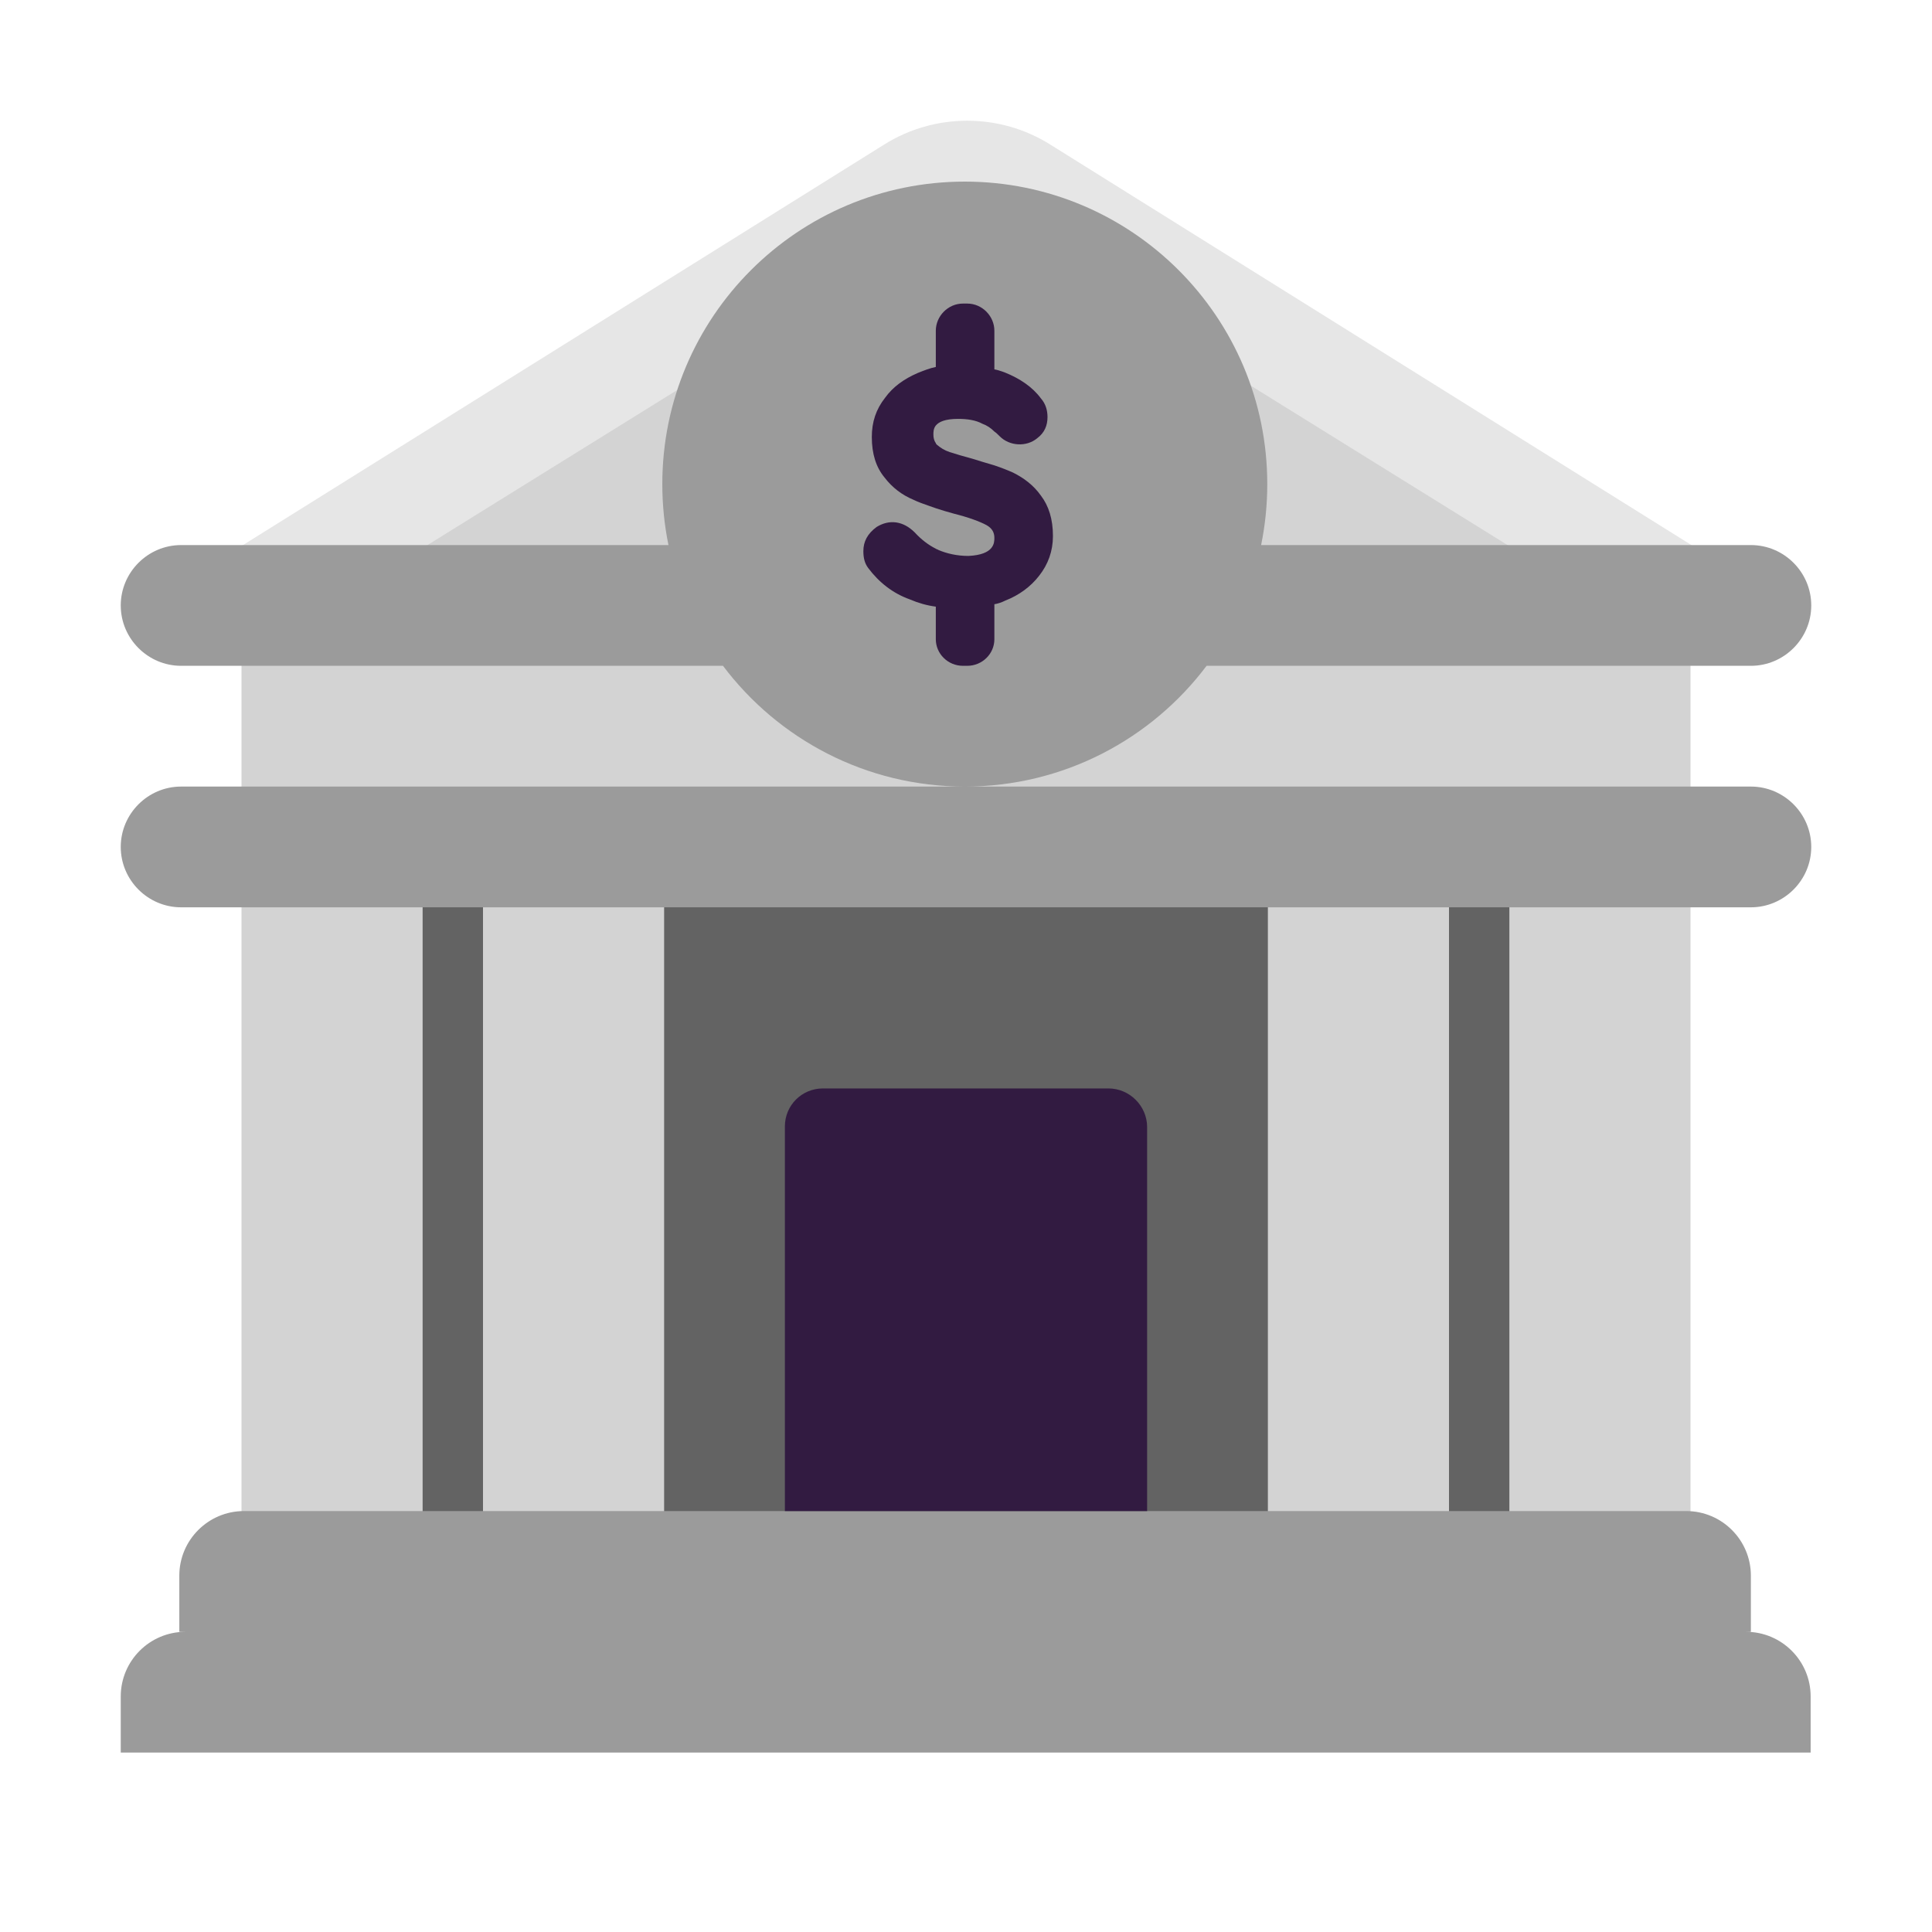
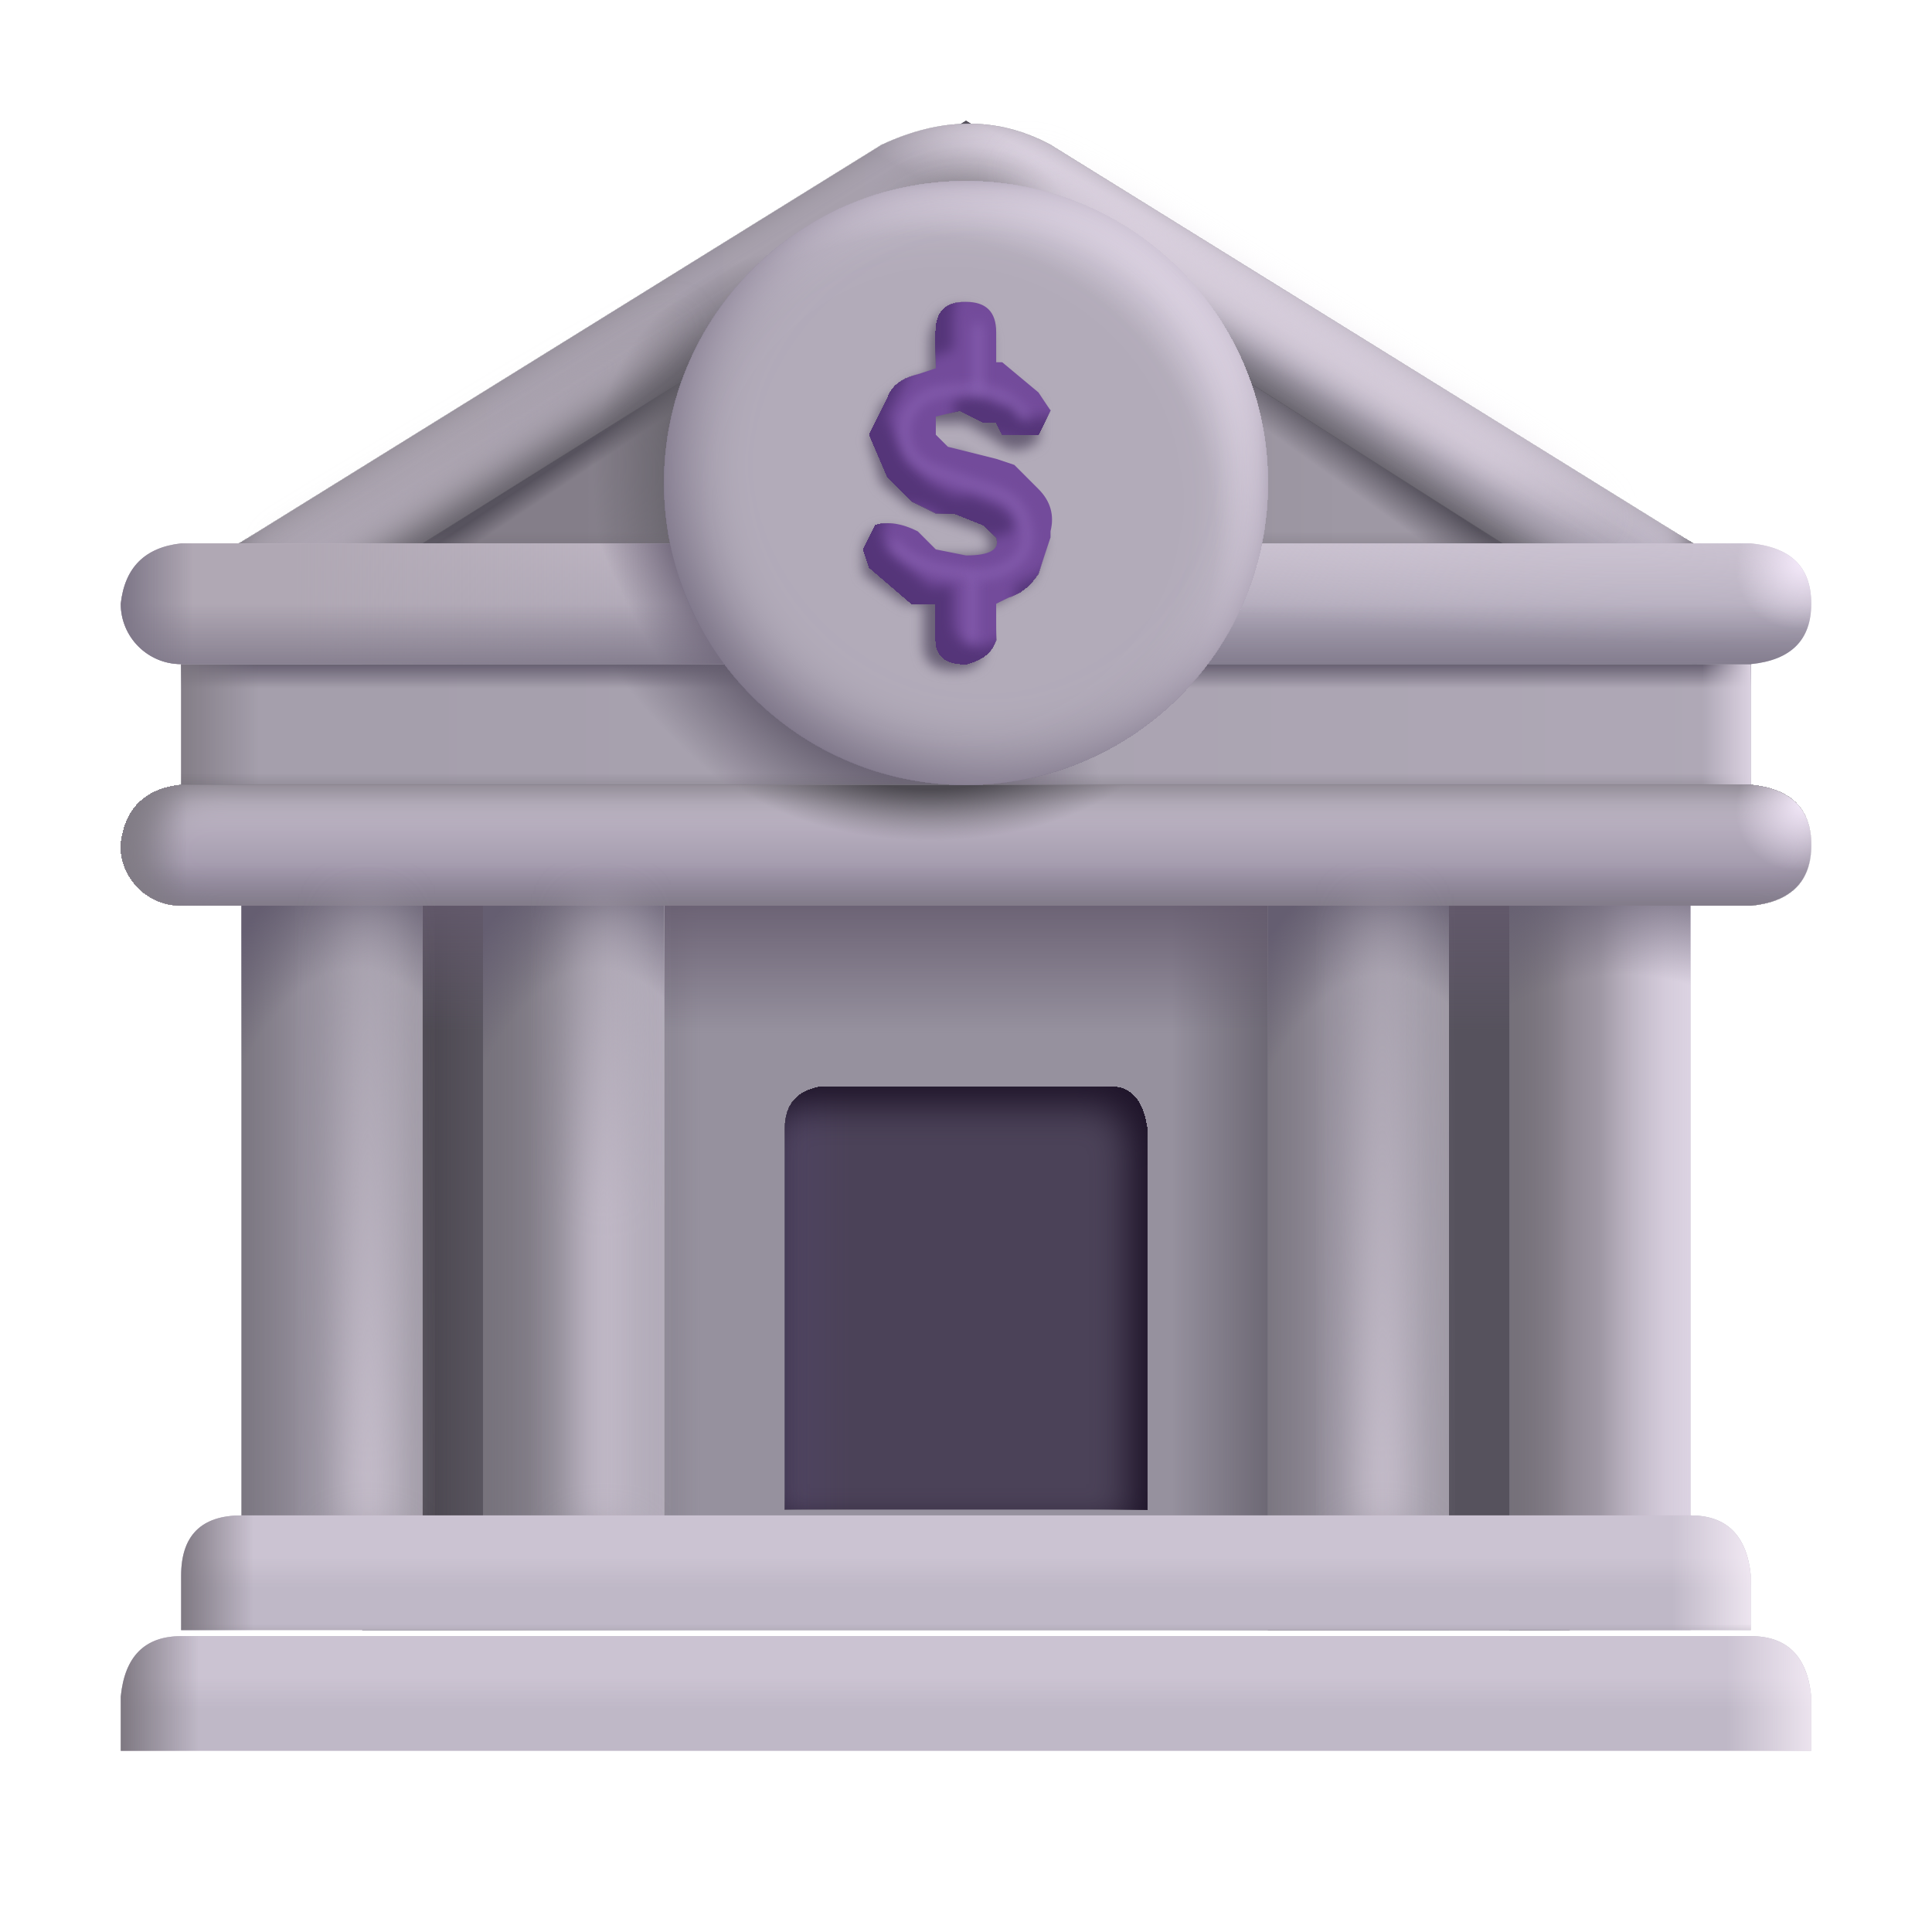
- <svg xmlns="http://www.w3.org/2000/svg" width="32" height="32" viewBox="0 0 32 32" fill="none">
-   <path d="M26 10.028H6V27.028H26V10.028Z" fill="#636363" />
-   <path d="M3 10.008V10.978H4V26.738H7V13.691H8V26.738H11V13.691H21V27.028H24V13.691H25V26.998H28V10.978H29V10.008L16 2.008L3 10.008Z" fill="#D3D3D3" />
-   <path d="M3.85 9.137L14.64 2.397C15.48 1.867 16.56 1.867 17.4 2.397L28.19 9.137V11.027L16.69 3.888C16.28 3.638 15.77 3.638 15.36 3.888L3.86 11.027V9.137H3.85Z" fill="#E6E6E6" />
-   <path d="M19.985 11.028C19.071 12.242 17.617 13.028 15.98 13.028C14.343 13.028 12.889 12.242 11.975 11.028H3C2.45 11.028 2 10.578 2 10.028C2 9.478 2.45 9.028 3 9.028H11.072C11.005 8.701 10.97 8.364 10.97 8.018C10.97 5.251 13.213 3.008 15.98 3.008C18.747 3.008 20.99 5.251 20.99 8.018C20.99 8.364 20.955 8.701 20.888 9.028H29C29.55 9.028 30 9.478 30 10.028C30 10.578 29.55 11.028 29 11.028H19.985ZM2 14.028C2 13.478 2.45 13.028 3 13.028H29C29.55 13.028 30 13.478 30 14.028C30 14.578 29.55 15.028 29 15.028H3C2.45 15.028 2 14.578 2 14.028ZM2 29.028H29.99V28.098C29.99 27.508 29.51 27.028 28.92 27.028H29V26.098C29 25.508 28.52 25.028 27.93 25.028H4.04C3.45 25.028 2.97 25.508 2.97 26.098V27.028H3.07C2.48 27.028 2 27.508 2 28.098V29.028Z" fill="#9B9B9B" />
-   <path d="M17.21 9.538C17.36 9.348 17.44 9.128 17.44 8.878C17.44 8.598 17.37 8.378 17.24 8.208C17.12 8.038 16.96 7.918 16.78 7.828C16.69 7.788 16.59 7.748 16.47 7.708C16.441 7.699 16.411 7.69 16.38 7.681C16.305 7.659 16.225 7.636 16.14 7.608C15.96 7.558 15.82 7.518 15.73 7.488C15.64 7.458 15.58 7.418 15.52 7.368C15.51 7.358 15.5 7.348 15.5 7.338C15.47 7.298 15.46 7.248 15.46 7.198C15.46 7.158 15.46 7.098 15.5 7.048C15.55 6.988 15.65 6.938 15.87 6.938C16.02 6.938 16.16 6.958 16.27 7.018C16.35 7.048 16.41 7.088 16.47 7.148C16.5 7.168 16.53 7.198 16.56 7.228C16.72 7.388 17 7.408 17.18 7.258C17.3 7.168 17.35 7.048 17.35 6.908C17.35 6.798 17.32 6.688 17.24 6.598C17.1 6.408 16.89 6.268 16.64 6.168C16.628 6.164 16.616 6.159 16.604 6.155C16.559 6.14 16.518 6.126 16.47 6.118V5.478C16.47 5.238 16.27 5.028 16.02 5.028H15.95C15.7 5.028 15.5 5.238 15.5 5.478V6.078C15.4 6.098 15.3 6.138 15.2 6.178C14.97 6.278 14.79 6.408 14.66 6.588C14.51 6.778 14.44 6.988 14.44 7.238C14.44 7.518 14.51 7.738 14.65 7.908C14.78 8.078 14.94 8.198 15.13 8.278C15.206 8.315 15.299 8.348 15.4 8.383C15.432 8.394 15.466 8.405 15.5 8.418C15.59 8.448 15.69 8.478 15.8 8.508C16.04 8.568 16.23 8.638 16.34 8.698C16.43 8.748 16.47 8.818 16.47 8.908V8.908C16.47 8.988 16.47 9.188 16.04 9.208C15.85 9.208 15.68 9.168 15.54 9.108C15.535 9.103 15.527 9.1 15.52 9.098C15.512 9.095 15.505 9.093 15.5 9.088C15.38 9.028 15.26 8.938 15.15 8.818C14.96 8.628 14.73 8.598 14.52 8.728C14.37 8.838 14.3 8.968 14.3 9.128C14.3 9.238 14.32 9.328 14.38 9.408C14.56 9.648 14.79 9.828 15.07 9.928C15.21 9.988 15.35 10.028 15.5 10.048V10.588C15.5 10.828 15.7 11.028 15.95 11.028H16.02C16.27 11.028 16.47 10.828 16.47 10.588V10.008C16.53 9.998 16.59 9.978 16.65 9.948C16.88 9.858 17.07 9.718 17.21 9.538ZM13 25.028H19V18.668C19 18.318 18.71 18.028 18.36 18.028H13.63C13.28 18.028 13 18.308 13 18.658V25.028Z" fill="#321B41" />
+ <svg xmlns="http://www.w3.org/2000/svg" width="32" height="32" fill="none" viewBox="0 0 32 32">
+   <path fill="url(#a)" d="M3 11v-1l13-8 13 8v1z" />
+   <path fill="url(#b)" d="M3 11v-1l13-8 13 8v1z" />
+   <path fill="url(#c)" d="M3 11v-1l13-8 13 8v1z" />
+   <path fill="url(#d)" d="M3 11v-1l13-8 13 8v1z" />
+   <path fill="url(#e)" d="M3 11v-1l13-8 13 8v1z" />
+   <g filter="url(#f)">
+     <path fill="url(#g)" d="m3.8 9.1 10.8-6.7q1.5-.7 2.8 0l10.8 6.7v2L16.7 3.8q-.7-.4-1.4 0L3.8 11z" />
+     <path fill="url(#h)" d="m3.8 9.1 10.8-6.7q1.5-.7 2.8 0l10.8 6.7v2L16.7 3.8q-.7-.4-1.4 0L3.8 11z" />
+     <path fill="url(#i)" d="m3.8 9.1 10.8-6.7q1.5-.7 2.8 0l10.8 6.7v2L16.7 3.8q-.7-.4-1.4 0L3.8 11z" />
+     <path fill="url(#j)" d="m3.8 9.1 10.8-6.7q1.5-.7 2.8 0l10.8 6.7v2L16.7 3.8q-.7-.4-1.4 0L3.8 11z" />
+   </g>
+   <g filter="url(#k)">
+     <path stroke="url(#l)" stroke-linecap="round" stroke-width=".5" d="m4.9 9.3 6.4-4" />
+   </g>
+   <g filter="url(#m)">
+     <path stroke="url(#n)" stroke-linecap="round" stroke-width=".5" d="m16.7 2.6 9.7 6" />
+   </g>
+   <path fill="#96919e" d="M26 10H6v17h20z" />
+   <path fill="url(#o)" d="M26 10H6v17h20z" />
+   <path fill="url(#p)" d="M26 10H6v17h20z" />
+   <path fill="url(#q)" d="M26 10H6v17h20z" />
+   <path fill="url(#r)" d="M28 13.7h-3V27h3z" />
+   <path fill="url(#s)" d="M28 13.7h-3V27h3z" />
+   <path fill="url(#t)" d="M28 13.7h-3V27h3z" />
+   <path fill="url(#u)" d="M28 13.7h-3V27h3z" />
+   <path fill="url(#v)" d="M24 13.7h-3V27h3z" />
+   <path fill="url(#w)" d="M24 13.7h-3V27h3z" />
+   <path fill="url(#x)" d="M24 13.7h-3V27h3z" />
+   <path fill="url(#y)" d="M24 13.7h-3V27h3z" />
+   <path fill="url(#z)" d="M11 13.7H8v13.1h3z" />
+   <path fill="url(#A)" d="M11 13.7H8v13.1h3z" />
+   <path fill="url(#B)" d="M11 13.7H8v13.1h3z" />
+   <path fill="url(#C)" d="M11 13.7H8v13.1h3z" />
+   <path fill="url(#D)" d="M11 13.7H8v13.1h3z" />
+   <path fill="url(#E)" d="M7 13.7H4v13.1h3z" />
+   <path fill="url(#F)" d="M7 13.7H4v13.1h3z" />
+   <path fill="url(#G)" d="M7 13.7H4v13.1h3z" />
+   <path fill="url(#H)" d="M7 13.7H4v13.1h3z" />
+   <path fill="url(#I)" d="M29 13.7V11H3v2.7z" />
+   <path fill="url(#J)" d="M29 13.7V11H3v2.7z" />
+   <path fill="url(#K)" d="M29 13.7V11H3v2.7z" />
+   <path fill="url(#L)" d="M29 13.7V11H3v2.7z" />
+   <path fill="url(#M)" d="M29 13.7V11H3v2.7z" />
+   <path fill="url(#N)" d="M29 13.7V11H3v2.7z" />
+   <path fill="url(#O)" d="M2 10q.1-.9 1-1h26q1 .1 1 1t-1 1H3a1 1 0 0 1-1-1" />
+   <path fill="url(#P)" d="M2 10q.1-.9 1-1h26q1 .1 1 1t-1 1H3a1 1 0 0 1-1-1" />
+   <path fill="url(#Q)" d="M2 10q.1-.9 1-1h26q1 .1 1 1t-1 1H3a1 1 0 0 1-1-1" />
+   <path fill="url(#R)" d="M2 10q.1-.9 1-1h26q1 .1 1 1t-1 1H3a1 1 0 0 1-1-1" />
+   <path fill="url(#S)" d="M2 10q.1-.9 1-1h26q1 .1 1 1t-1 1H3a1 1 0 0 1-1-1" />
+   <path fill="url(#T)" d="M2 10q.1-.9 1-1h26q1 .1 1 1t-1 1H3a1 1 0 0 1-1-1" />
+   <path fill="url(#U)" d="M2 10q.1-.9 1-1h26q1 .1 1 1t-1 1H3a1 1 0 0 1-1-1" />
+   <g filter="url(#V)">
+     <path fill="url(#W)" d="M2 14q.1-.9 1-1h26q1 .1 1 1t-1 1H3a1 1 0 0 1-1-1" />
+     <path fill="url(#X)" d="M2 14q.1-.9 1-1h26q1 .1 1 1t-1 1H3a1 1 0 0 1-1-1" />
+     <path fill="url(#Y)" d="M2 14q.1-.9 1-1h26q1 .1 1 1t-1 1H3a1 1 0 0 1-1-1" />
+   </g>
+   <path fill="url(#Z)" d="M2 14q.1-.9 1-1h26q1 .1 1 1t-1 1H3a1 1 0 0 1-1-1" />
+   <path fill="url(#aa)" d="M2 14q.1-.9 1-1h26q1 .1 1 1t-1 1H3a1 1 0 0 1-1-1" />
+   <path fill="url(#ab)" d="M30 29H2v-.9q.1-1 1-1h26q.9 0 1 1z" />
+   <path fill="url(#ac)" d="M30 29H2v-.9q.1-1 1-1h26q.9 0 1 1z" />
+   <path fill="url(#ad)" d="M30 29H2v-.9q.1-1 1-1h26q.9 0 1 1z" />
+   <path fill="url(#ae)" d="M30 29H2v-.9q.1-1 1-1h26q.9 0 1 1z" />
+   <g filter="url(#af)">
+     <path fill="#4b4258" d="M19 25h-6v-6.3q0-.6.6-.7h4.8q.5 0 .6.7z" />
+     <path fill="url(#ag)" d="M19 25h-6v-6.3q0-.6.6-.7h4.8q.5 0 .6.7z" />
+   </g>
+   <g filter="url(#ah)">
+     <path fill="#b2abb9" d="M16 13a5 5 0 1 0 0-10 5 5 0 0 0 0 10" />
+     <path fill="url(#ai)" d="M16 13a5 5 0 1 0 0-10 5 5 0 0 0 0 10" />
+   </g>
+   <g filter="url(#aj)">
+     <path fill="#6a6177" d="m17.3 9-.2.6-.6.4h-.2v.7q0 .4-.5.4t-.5-.4V10H15l-.7-.5v-.3q0-.3.2-.4t.6.1l.3.3h.6q.5 0 .4-.2l-.1-.2-.6-.2-.3-.1-.3-.1-.5-.4-.2-.7.2-.6.5-.4.3-.1v-.6q.1-.5.5-.5t.5.5v.6h.2l.6.5v.6q-.4.3-.7 0L16 7h-.8v.3l.3.2h.4l.3.2.3.1.5.4z" />
+   </g>
+   <g filter="url(#ak)">
+     <path fill="#734b9b" d="m17.4 8.9-.2.6q-.2.3-.5.4l-.2.1v.6q-.1.3-.5.4-.5 0-.5-.4V10h-.4l-.7-.6-.1-.3.2-.4q.3-.1.7.1l.3.3.5.1q.6 0 .5-.3l-.2-.2-.5-.2h-.3l-.4-.2-.4-.4-.3-.7.3-.6q.1-.3.5-.4l.3-.1v-.6q0-.5.5-.5t.5.5V6h.1l.6.5.2.3-.2.4h-.6l-.1-.2h-.2l-.4-.2-.4.1v.3l.2.2.4.1.4.1.3.1.4.4q.3.3.2.7" />
+   </g>
+   <g filter="url(#al)">
+     <path stroke="#8e66b8" stroke-linecap="round" stroke-width=".1" d="M17 6.9q-.4-.6-1.5-.4c-.7.2-.7 1.1 0 1.3 1 .4 1.4.3 1.5 1 .1.5-.5.8-1 .7q-.9-.1-1.2-.5" />
+   </g>
+   <g filter="url(#am)">
+     <path stroke="#8e66b8" stroke-linecap="round" stroke-width=".1" d="M16.2 5.4v1.1" />
+   </g>
+   <g filter="url(#an)">
+     <path stroke="#8e66b8" stroke-linecap="round" stroke-width=".1" d="M16.1 9.6v1" />
+   </g>
+   <g filter="url(#ao)">
+     <path fill="url(#ap)" d="M5.7 15h.8v10.5h-.8z" />
+   </g>
+   <g filter="url(#aq)">
+     <path fill="url(#ar)" d="M22.5 15h.8v10.5h-.8z" />
+   </g>
+   <g filter="url(#as)">
+     <path fill="url(#at)" d="M9.6 15h.8v10.5h-.8z" />
+   </g>
+   <path fill="url(#au)" d="M29 27H3v-.9q0-1 1-1h24q.9 0 1 1z" />
+   <path fill="url(#av)" d="M29 27H3v-.9q0-1 1-1h24q.9 0 1 1z" />
+   <path fill="url(#aw)" d="M29 27H3v-.9q0-1 1-1h24q.9 0 1 1z" />
+   <path fill="url(#ax)" d="M29 27H3v-.9q0-1 1-1h24q.9 0 1 1z" />
+   <path fill="url(#ay)" d="M29 27H3v-.9q0-1 1-1h24q.9 0 1 1z" />
+   <defs>
+     <linearGradient id="a" x1="22.3" x2="9.5" y1="8.3" y2="8.3" gradientUnits="userSpaceOnUse">
+       <stop stop-color="#9e98a4" />
+       <stop offset="1" stop-color="#847e89" />
+     </linearGradient>
+     <linearGradient id="b" x1="22" x2="21.5" y1="6.8" y2="7.5" gradientUnits="userSpaceOnUse">
+       <stop offset=".2" stop-color="#56525d" />
+       <stop offset="1" stop-color="#56525d" stop-opacity="0" />
+     </linearGradient>
+     <linearGradient id="c" x1="10.2" x2="10.6" y1="6.6" y2="7.2" gradientUnits="userSpaceOnUse">
+       <stop offset=".5" stop-color="#56525d" />
+       <stop offset="1" stop-color="#56525d" stop-opacity="0" />
+     </linearGradient>
+     <linearGradient id="e" x1="18.7" x2="18.7" y1="9.7" y2="8.8" gradientUnits="userSpaceOnUse">
+       <stop stop-color="#6d6870" />
+       <stop offset="1" stop-color="#6d6870" stop-opacity="0" />
+     </linearGradient>
+     <linearGradient id="g" x1="6.5" x2="28.4" y1="6.5" y2="6.5" gradientUnits="userSpaceOnUse">
+       <stop stop-color="#a7a0ab" />
+       <stop offset="1" stop-color="#a9a2b2" />
+     </linearGradient>
+     <linearGradient id="h" x1="22.7" x2="22.1" y1="5.6" y2="6.7" gradientUnits="userSpaceOnUse">
+       <stop stop-color="#dbd2e0" />
+       <stop offset="1" stop-color="#dbd2e0" stop-opacity="0" />
+     </linearGradient>
+     <linearGradient id="l" x1="4.9" x2="11.6" y1="9.3" y2="5" gradientUnits="userSpaceOnUse">
+       <stop stop-color="#b2aab8" />
+       <stop offset="1" stop-color="#b2aab8" stop-opacity="0" />
+     </linearGradient>
+     <linearGradient id="n" x1="16.7" x2="26.7" y1="2.6" y2="9" gradientUnits="userSpaceOnUse">
+       <stop stop-color="#ddd3e1" stop-opacity="0" />
+       <stop offset=".2" stop-color="#ddd3e1" />
+       <stop offset=".8" stop-color="#ddd3e1" />
+       <stop offset="1" stop-color="#ddd3e1" stop-opacity="0" />
+     </linearGradient>
+     <linearGradient id="o" x1="23.6" x2="19.4" y1="22.9" y2="22.9" gradientUnits="userSpaceOnUse">
+       <stop offset=".4" stop-color="#56525d" />
+       <stop offset="1" stop-color="#55505c" stop-opacity="0" />
+     </linearGradient>
+     <linearGradient id="p" x1="7.1" x2="11.6" y1="22.9" y2="22.9" gradientUnits="userSpaceOnUse">
+       <stop stop-color="#4b4750" />
+       <stop offset="1" stop-color="#4b4750" stop-opacity="0" />
+     </linearGradient>
+     <linearGradient id="q" x1="19.4" x2="19.4" y1="14.6" y2="17.1" gradientUnits="userSpaceOnUse">
+       <stop stop-color="#645a6d" />
+       <stop offset="1" stop-color="#645a6d" stop-opacity="0" />
+     </linearGradient>
+     <linearGradient id="r" x1="25" x2="27.6" y1="20.4" y2="20.4" gradientUnits="userSpaceOnUse">
+       <stop stop-color="#726c75" />
+       <stop offset="1" stop-color="#bfb7c6" />
+     </linearGradient>
+     <linearGradient id="s" x1="24.7" x2="26" y1="19.8" y2="19.8" gradientUnits="userSpaceOnUse">
+       <stop stop-color="#76727b" />
+       <stop offset="1" stop-color="#76727b" stop-opacity="0" />
+     </linearGradient>
+     <linearGradient id="t" x1="28.4" x2="26.5" y1="19.4" y2="19.4" gradientUnits="userSpaceOnUse">
+       <stop stop-color="#e4dbea" />
+       <stop offset="1" stop-color="#e4dbea" stop-opacity="0" />
+     </linearGradient>
+     <linearGradient id="v" x1="21" x2="23.6" y1="20.4" y2="20.4" gradientUnits="userSpaceOnUse">
+       <stop stop-color="#8c8693" />
+       <stop offset="1" stop-color="#9e99a5" />
+     </linearGradient>
+     <linearGradient id="w" x1="20.7" x2="22" y1="19.8" y2="19.8" gradientUnits="userSpaceOnUse">
+       <stop stop-color="#76727b" />
+       <stop offset="1" stop-color="#76727b" stop-opacity="0" />
+     </linearGradient>
+     <linearGradient id="x" x1="24.4" x2="23.3" y1="19.5" y2="19.5" gradientUnits="userSpaceOnUse">
+       <stop stop-color="#a09aa5" />
+       <stop offset="1" stop-color="#a09aa5" stop-opacity="0" />
+     </linearGradient>
+     <linearGradient id="z" x1="6.8" x2="9.8" y1="20.3" y2="20.3" gradientUnits="userSpaceOnUse">
+       <stop stop-color="#9b9b9b" />
+       <stop offset="1" stop-color="#d3d3d3" />
+     </linearGradient>
+     <linearGradient id="A" x1="8" x2="10.6" y1="20.3" y2="20.3" gradientUnits="userSpaceOnUse">
+       <stop stop-color="#79747e" />
+       <stop offset="1" stop-color="#a09ba7" />
+     </linearGradient>
+     <linearGradient id="B" x1="7.7" x2="9" y1="19.7" y2="19.7" gradientUnits="userSpaceOnUse">
+       <stop stop-color="#76727b" />
+       <stop offset="1" stop-color="#76727b" stop-opacity="0" />
+     </linearGradient>
+     <linearGradient id="C" x1="11.4" x2="9.9" y1="19.4" y2="19.4" gradientUnits="userSpaceOnUse">
+       <stop stop-color="#b8b1bf" />
+       <stop offset="1" stop-color="#b8b1bf" stop-opacity="0" />
+     </linearGradient>
+     <linearGradient id="E" x1="4" x2="6.6" y1="20.3" y2="20.3" gradientUnits="userSpaceOnUse">
+       <stop stop-color="#8c8693" />
+       <stop offset="1" stop-color="#9e99a5" />
+     </linearGradient>
+     <linearGradient id="F" x1="3.7" x2="5" y1="19.7" y2="19.7" gradientUnits="userSpaceOnUse">
+       <stop stop-color="#76727b" />
+       <stop offset="1" stop-color="#76727b" stop-opacity="0" />
+     </linearGradient>
+     <linearGradient id="G" x1="7.4" x2="6.3" y1="19.4" y2="19.4" gradientUnits="userSpaceOnUse">
+       <stop stop-color="#a09aa5" />
+       <stop offset="1" stop-color="#a09aa5" stop-opacity="0" />
+     </linearGradient>
+     <linearGradient id="I" x1="6.3" x2="29" y1="11.9" y2="11.9" gradientUnits="userSpaceOnUse">
+       <stop stop-color="#a59fac" />
+       <stop offset="1" stop-color="#afa8b6" />
+     </linearGradient>
+     <linearGradient id="J" x1="16" x2="16" y1="11" y2="11.4" gradientUnits="userSpaceOnUse">
+       <stop stop-color="#676071" />
+       <stop offset="1" stop-color="#676071" stop-opacity="0" />
+     </linearGradient>
+     <linearGradient id="K" x1="2.8" x2="4.3" y1="12.1" y2="12.1" gradientUnits="userSpaceOnUse">
+       <stop stop-color="#7e7881" />
+       <stop offset="1" stop-color="#7e7881" stop-opacity="0" />
+     </linearGradient>
+     <linearGradient id="M" x1="18.7" x2="18.7" y1="13.7" y2="12.8" gradientUnits="userSpaceOnUse">
+       <stop stop-color="#5d5a61" />
+       <stop offset="1" stop-color="#5d5a61" stop-opacity="0" />
+     </linearGradient>
+     <linearGradient id="N" x1="29" x2="28.2" y1="12.4" y2="12.4" gradientUnits="userSpaceOnUse">
+       <stop stop-color="#dbd2e1" />
+       <stop offset="1" stop-color="#dbd2e1" stop-opacity="0" />
+     </linearGradient>
+     <linearGradient id="O" x1="16" x2="16" y1="9" y2="11" gradientUnits="userSpaceOnUse">
+       <stop stop-color="#c9c0ce" />
+       <stop offset="1" stop-color="#a09aac" />
+     </linearGradient>
+     <linearGradient id="P" x1="4.9" x2="16" y1="11" y2="11" gradientUnits="userSpaceOnUse">
+       <stop stop-color="#b0a8b4" />
+       <stop offset="1" stop-color="#b0a8b4" stop-opacity="0" />
+     </linearGradient>
+     <linearGradient id="Q" x1="14.8" x2="14.8" y1="11.3" y2="10" gradientUnits="userSpaceOnUse">
+       <stop stop-color="#7c7586" />
+       <stop offset="1" stop-color="#7c7586" stop-opacity="0" />
+     </linearGradient>
+     <linearGradient id="R" x1="2" x2="3.2" y1="10" y2="10" gradientUnits="userSpaceOnUse">
+       <stop stop-color="#7c7586" />
+       <stop offset="1" stop-color="#7c7586" stop-opacity="0" />
+     </linearGradient>
+     <linearGradient id="W" x1="16" x2="16" y1="13" y2="15" gradientUnits="userSpaceOnUse">
+       <stop stop-color="#c8c0ce" />
+       <stop offset="1" stop-color="#948b9f" />
+     </linearGradient>
+     <linearGradient id="X" x1="1.7" x2="3.1" y1="15" y2="15" gradientUnits="userSpaceOnUse">
+       <stop stop-color="#79747e" />
+       <stop offset="1" stop-color="#79747e" stop-opacity="0" />
+     </linearGradient>
+     <linearGradient id="Y" x1="14.8" x2="14.8" y1="15.6" y2="14.3" gradientUnits="userSpaceOnUse">
+       <stop stop-color="#787182" />
+       <stop offset="1" stop-color="#787182" stop-opacity="0" />
+     </linearGradient>
+     <linearGradient id="ab" x1="14.8" x2="14.8" y1="27" y2="29" gradientUnits="userSpaceOnUse">
+       <stop stop-color="#c0b9c6" />
+       <stop offset="1" stop-color="#bfb8c7" />
+     </linearGradient>
+     <linearGradient id="ac" x1="16" x2="16" y1="26.6" y2="28.3" gradientUnits="userSpaceOnUse">
+       <stop offset=".7" stop-color="#cbc3d2" />
+       <stop offset="1" stop-color="#cbc3d2" stop-opacity="0" />
+     </linearGradient>
+     <linearGradient id="ad" x1="1.9" x2="3.3" y1="29" y2="29" gradientUnits="userSpaceOnUse">
+       <stop stop-color="#79737c" />
+       <stop offset="1" stop-color="#79737c" stop-opacity="0" />
+     </linearGradient>
+     <linearGradient id="ae" x1="30.6" x2="28.6" y1="28" y2="28" gradientUnits="userSpaceOnUse">
+       <stop stop-color="#fff6ff" />
+       <stop offset="1" stop-color="#fff6ff" stop-opacity="0" />
+     </linearGradient>
+     <linearGradient id="ag" x1="13" x2="14.1" y1="23.3" y2="23.3" gradientUnits="userSpaceOnUse">
+       <stop stop-color="#4f4461" />
+       <stop offset="1" stop-color="#4f4461" stop-opacity="0" />
+     </linearGradient>
+     <linearGradient id="ap" x1="6.1" x2="6.1" y1="24.1" y2="10.8" gradientUnits="userSpaceOnUse">
+       <stop stop-color="#d2c9d7" />
+       <stop offset="1" stop-color="#d2c9d7" stop-opacity="0" />
+     </linearGradient>
+     <linearGradient id="ar" x1="22.9" x2="22.9" y1="24.1" y2="10.8" gradientUnits="userSpaceOnUse">
+       <stop stop-color="#d2c9d7" />
+       <stop offset="1" stop-color="#d2c9d7" stop-opacity="0" />
+     </linearGradient>
+     <linearGradient id="at" x1="10" x2="10" y1="24.1" y2="10.8" gradientUnits="userSpaceOnUse">
+       <stop offset=".3" stop-color="#cec5d4" />
+       <stop offset="1" stop-color="#cec5d4" stop-opacity="0" />
+     </linearGradient>
+     <linearGradient id="au" x1="14.9" x2="14.9" y1="25" y2="27" gradientUnits="userSpaceOnUse">
+       <stop stop-color="#c0b9c6" />
+       <stop offset="1" stop-color="#bfb8c7" />
+     </linearGradient>
+     <linearGradient id="av" x1="16" x2="16" y1="24.6" y2="26.3" gradientUnits="userSpaceOnUse">
+       <stop offset=".7" stop-color="#cbc3d2" />
+       <stop offset="1" stop-color="#cbc3d2" stop-opacity="0" />
+     </linearGradient>
+     <linearGradient id="aw" x1="2.9" x2="4.2" y1="27" y2="27" gradientUnits="userSpaceOnUse">
+       <stop stop-color="#79737c" />
+       <stop offset="1" stop-color="#79737c" stop-opacity="0" />
+     </linearGradient>
+     <linearGradient id="ax" x1="29.5" x2="27.7" y1="26" y2="26" gradientUnits="userSpaceOnUse">
+       <stop stop-color="#fff6ff" />
+       <stop offset="1" stop-color="#fff6ff" stop-opacity="0" />
+     </linearGradient>
+     <linearGradient id="ay" x1="16" x2="16" y1="27.5" y2="26.9" gradientUnits="userSpaceOnUse">
+       <stop stop-color="#817b84" />
+       <stop offset="1" stop-color="#817b84" stop-opacity="0" />
+     </linearGradient>
+     <radialGradient id="d" cx="0" cy="0" r="1" gradientTransform="rotate(176 6 4.3)scale(2.45603 5.16771)" gradientUnits="userSpaceOnUse">
+       <stop offset=".3" stop-color="#605d64" />
+       <stop offset="1" stop-color="#605d64" stop-opacity="0" />
+     </radialGradient>
+     <radialGradient id="i" cx="0" cy="0" r="1" gradientTransform="matrix(0 1.17188 -1.74279 0 16 3.6)" gradientUnits="userSpaceOnUse">
+       <stop stop-color="#7d797e" />
+       <stop offset="1" stop-color="#9e97a1" stop-opacity="0" />
+     </radialGradient>
+     <radialGradient id="j" cx="0" cy="0" r="1" gradientTransform="rotate(221.2 7.8 1.2)scale(2.844 3.32713)" gradientUnits="userSpaceOnUse">
+       <stop offset=".5" stop-color="#605c64" />
+       <stop offset="1" stop-color="#605c64" stop-opacity="0" />
+     </radialGradient>
+     <radialGradient id="u" cx="0" cy="0" r="1" gradientTransform="matrix(0 -9.45629 6.4321 0 26.9 23.7)" gradientUnits="userSpaceOnUse">
+       <stop offset=".8" stop-color="#655e71" stop-opacity="0" />
+       <stop offset="1" stop-color="#655e71" />
+     </radialGradient>
+     <radialGradient id="y" cx="0" cy="0" r="1" gradientTransform="matrix(0 -9.45629 3.78949 0 22.9 23.7)" gradientUnits="userSpaceOnUse">
+       <stop offset=".8" stop-color="#655e71" stop-opacity="0" />
+       <stop offset="1" stop-color="#655e71" />
+     </radialGradient>
+     <radialGradient id="D" cx="0" cy="0" r="1" gradientTransform="matrix(0 -9.29498 3.78949 0 9.9 23.5)" gradientUnits="userSpaceOnUse">
+       <stop offset=".8" stop-color="#655e71" stop-opacity="0" />
+       <stop offset="1" stop-color="#655e71" />
+     </radialGradient>
+     <radialGradient id="H" cx="0" cy="0" r="1" gradientTransform="matrix(0 -9.29498 3.78949 0 5.9 23.5)" gradientUnits="userSpaceOnUse">
+       <stop offset=".8" stop-color="#655e71" stop-opacity="0" />
+       <stop offset="1" stop-color="#655e71" />
+     </radialGradient>
+     <radialGradient id="L" cx="0" cy="0" r="1" gradientTransform="rotate(128.2 4.2 8.8)scale(2.67753 5.39625)" gradientUnits="userSpaceOnUse">
+       <stop offset=".4" stop-color="#645d6e" />
+       <stop offset="1" stop-color="#645d6e" stop-opacity="0" />
+     </radialGradient>
+     <radialGradient id="S" cx="0" cy="0" r="1" gradientTransform="rotate(153.2 4.8 6)scale(1.61978 4.33103)" gradientUnits="userSpaceOnUse">
+       <stop offset=".2" stop-color="#685f73" />
+       <stop offset="1" stop-color="#685f73" stop-opacity="0" />
+     </radialGradient>
+     <radialGradient id="T" cx="0" cy="0" r="1" gradientTransform="rotate(94.2 8.5 15.2)scale(2.65431 14.0198)" gradientUnits="userSpaceOnUse">
+       <stop stop-color="#cbc3d2" />
+       <stop offset="1" stop-color="#cbc3d2" stop-opacity="0" />
+     </radialGradient>
+     <radialGradient id="U" cx="0" cy="0" r="1" gradientTransform="matrix(.93138 -.7353 .66283 .8396 29.9 9.3)" gradientUnits="userSpaceOnUse">
+       <stop stop-color="#f6ebfc" />
+       <stop offset="1" stop-color="#f6ebfc" stop-opacity="0" />
+     </radialGradient>
+     <radialGradient id="Z" cx="0" cy="0" r="1" gradientTransform="matrix(0 2.125 -3.94203 0 15.4 11.8)" gradientUnits="userSpaceOnUse">
+       <stop offset=".6" stop-color="#4e4b52" />
+       <stop offset="1" stop-color="#6e6a72" stop-opacity="0" />
+     </radialGradient>
+     <radialGradient id="aa" cx="0" cy="0" r="1" gradientTransform="matrix(.93138 -.7353 .66283 .8396 29.9 13.3)" gradientUnits="userSpaceOnUse">
+       <stop stop-color="#f6ebfc" />
+       <stop offset="1" stop-color="#f6ebfc" stop-opacity="0" />
+     </radialGradient>
+     <radialGradient id="ai" cx="0" cy="0" r="1" gradientTransform="rotate(-35.2 21.6 -19.4)scale(7.14833 7.14834)" gradientUnits="userSpaceOnUse">
+       <stop offset=".7" stop-color="#ebe1f1" stop-opacity="0" />
+       <stop offset="1" stop-color="#ebe1f1" />
+     </radialGradient>
+     <filter id="f" width="24.3" height="9.3" x="3.8" y="1.7" color-interpolation-filters="sRGB" filterUnits="userSpaceOnUse">
+       <feFlood flood-opacity="0" result="BackgroundImageFix" />
+       <feBlend in="SourceGraphic" in2="BackgroundImageFix" result="shape" />
+       <feColorMatrix in="SourceAlpha" result="hardAlpha" values="0 0 0 0 0 0 0 0 0 0 0 0 0 0 0 0 0 0 127 0" />
+       <feOffset dy="-.3" />
+       <feGaussianBlur stdDeviation=".3" />
+       <feComposite in2="hardAlpha" k2="-1" k3="1" operator="arithmetic" />
+       <feColorMatrix values="0 0 0 0 0.365 0 0 0 0 0.353 0 0 0 0 0.384 0 0 0 1 0" />
+       <feBlend in2="shape" result="effect1_innerShadow_18_6336" />
+     </filter>
+     <filter id="k" width="8" height="5.4" x="4.1" y="4.6" color-interpolation-filters="sRGB" filterUnits="userSpaceOnUse">
+       <feFlood flood-opacity="0" result="BackgroundImageFix" />
+       <feBlend in="SourceGraphic" in2="BackgroundImageFix" result="shape" />
+       <feGaussianBlur result="effect1_foregroundBlur_18_6336" stdDeviation=".3" />
+     </filter>
+     <filter id="m" width="11.2" height="7.5" x="15.9" y="1.8" color-interpolation-filters="sRGB" filterUnits="userSpaceOnUse">
+       <feFlood flood-opacity="0" result="BackgroundImageFix" />
+       <feBlend in="SourceGraphic" in2="BackgroundImageFix" result="shape" />
+       <feGaussianBlur result="effect1_foregroundBlur_18_6336" stdDeviation=".3" />
+     </filter>
+     <filter id="V" width="28.4" height="2.1" x="2" y="13" color-interpolation-filters="sRGB" filterUnits="userSpaceOnUse">
+       <feFlood flood-opacity="0" result="BackgroundImageFix" />
+       <feBlend in="SourceGraphic" in2="BackgroundImageFix" result="shape" />
+       <feColorMatrix in="SourceAlpha" result="hardAlpha" values="0 0 0 0 0 0 0 0 0 0 0 0 0 0 0 0 0 0 127 0" />
+       <feOffset dx=".4" dy=".1" />
+       <feGaussianBlur stdDeviation=".3" />
+       <feComposite in2="hardAlpha" k2="-1" k3="1" operator="arithmetic" />
+       <feColorMatrix values="0 0 0 0 0.506 0 0 0 0 0.486 0 0 0 0 0.522 0 0 0 1 0" />
+       <feBlend in2="shape" result="effect1_innerShadow_18_6336" />
+     </filter>
+     <filter id="af" width="6.3" height="7.3" x="12.7" y="18" color-interpolation-filters="sRGB" filterUnits="userSpaceOnUse">
+       <feFlood flood-opacity="0" result="BackgroundImageFix" />
+       <feBlend in="SourceGraphic" in2="BackgroundImageFix" result="shape" />
+       <feColorMatrix in="SourceAlpha" result="hardAlpha" values="0 0 0 0 0 0 0 0 0 0 0 0 0 0 0 0 0 0 127 0" />
+       <feOffset dx="-.3" dy=".3" />
+       <feGaussianBlur stdDeviation=".3" />
+       <feComposite in2="hardAlpha" k2="-1" k3="1" operator="arithmetic" />
+       <feColorMatrix values="0 0 0 0 0.118 0 0 0 0 0.078 0 0 0 0 0.161 0 0 0 1 0" />
+       <feBlend in2="shape" result="effect1_innerShadow_18_6336" />
+     </filter>
+     <filter id="ah" width="10.6" height="10.6" x="10.7" y="2.7" color-interpolation-filters="sRGB" filterUnits="userSpaceOnUse">
+       <feFlood flood-opacity="0" result="BackgroundImageFix" />
+       <feBlend in="SourceGraphic" in2="BackgroundImageFix" result="shape" />
+       <feColorMatrix in="SourceAlpha" result="hardAlpha" values="0 0 0 0 0 0 0 0 0 0 0 0 0 0 0 0 0 0 127 0" />
+       <feOffset dx="-.3" dy=".3" />
+       <feGaussianBlur stdDeviation=".5" />
+       <feComposite in2="hardAlpha" k2="-1" k3="1" operator="arithmetic" />
+       <feColorMatrix values="0 0 0 0 0.918 0 0 0 0 0.878 0 0 0 0 0.937 0 0 0 1 0" />
+       <feBlend in2="shape" result="effect1_innerShadow_18_6336" />
+       <feColorMatrix in="SourceAlpha" result="hardAlpha" values="0 0 0 0 0 0 0 0 0 0 0 0 0 0 0 0 0 0 127 0" />
+       <feOffset dx=".3" dy="-.3" />
+       <feGaussianBlur stdDeviation=".5" />
+       <feComposite in2="hardAlpha" k2="-1" k3="1" operator="arithmetic" />
+       <feColorMatrix values="0 0 0 0 0.455 0 0 0 0 0.424 0 0 0 0 0.502 0 0 0 1 0" />
+       <feBlend in2="effect1_innerShadow_18_6336" result="effect2_innerShadow_18_6336" />
+     </filter>
+     <filter id="aj" width="3.7" height="6.6" x="13.8" y="4.8" color-interpolation-filters="sRGB" filterUnits="userSpaceOnUse">
+       <feFlood flood-opacity="0" result="BackgroundImageFix" />
+       <feBlend in="SourceGraphic" in2="BackgroundImageFix" result="shape" />
+       <feGaussianBlur result="effect1_foregroundBlur_18_6336" stdDeviation=".1" />
+     </filter>
+     <filter id="ak" width="3.4" height="6.3" x="14.3" y="4.8" color-interpolation-filters="sRGB" filterUnits="userSpaceOnUse">
+       <feFlood flood-opacity="0" result="BackgroundImageFix" />
+       <feBlend in="SourceGraphic" in2="BackgroundImageFix" result="shape" />
+       <feColorMatrix in="SourceAlpha" result="hardAlpha" values="0 0 0 0 0 0 0 0 0 0 0 0 0 0 0 0 0 0 127 0" />
+       <feOffset dx=".3" dy="-.3" />
+       <feGaussianBlur stdDeviation=".1" />
+       <feComposite in2="hardAlpha" k2="-1" k3="1" operator="arithmetic" />
+       <feColorMatrix values="0 0 0 0 0.333 0 0 0 0 0.208 0 0 0 0 0.475 0 0 0 1 0" />
+       <feBlend in2="shape" result="effect1_innerShadow_18_6336" />
+     </filter>
+     <filter id="al" width="2.9" height="3.9" x="14.5" y="6" color-interpolation-filters="sRGB" filterUnits="userSpaceOnUse">
+       <feFlood flood-opacity="0" result="BackgroundImageFix" />
+       <feBlend in="SourceGraphic" in2="BackgroundImageFix" result="shape" />
+       <feGaussianBlur result="effect1_foregroundBlur_18_6336" stdDeviation=".1" />
+     </filter>
+     <filter id="am" width=".7" height="1.9" x="15.8" y="5" color-interpolation-filters="sRGB" filterUnits="userSpaceOnUse">
+       <feFlood flood-opacity="0" result="BackgroundImageFix" />
+       <feBlend in="SourceGraphic" in2="BackgroundImageFix" result="shape" />
+       <feGaussianBlur result="effect1_foregroundBlur_18_6336" stdDeviation=".1" />
+     </filter>
+     <filter id="an" width=".7" height="1.7" x="15.8" y="9.2" color-interpolation-filters="sRGB" filterUnits="userSpaceOnUse">
+       <feFlood flood-opacity="0" result="BackgroundImageFix" />
+       <feBlend in="SourceGraphic" in2="BackgroundImageFix" result="shape" />
+       <feGaussianBlur result="effect1_foregroundBlur_18_6336" stdDeviation=".1" />
+     </filter>
+     <filter id="ao" width="2.3" height="12" x="4.9" y="14.3" color-interpolation-filters="sRGB" filterUnits="userSpaceOnUse">
+       <feFlood flood-opacity="0" result="BackgroundImageFix" />
+       <feBlend in="SourceGraphic" in2="BackgroundImageFix" result="shape" />
+       <feGaussianBlur result="effect1_foregroundBlur_18_6336" stdDeviation=".4" />
+     </filter>
+     <filter id="aq" width="2.3" height="12" x="21.8" y="14.3" color-interpolation-filters="sRGB" filterUnits="userSpaceOnUse">
+       <feFlood flood-opacity="0" result="BackgroundImageFix" />
+       <feBlend in="SourceGraphic" in2="BackgroundImageFix" result="shape" />
+       <feGaussianBlur result="effect1_foregroundBlur_18_6336" stdDeviation=".4" />
+     </filter>
+     <filter id="as" width="2.3" height="12" x="8.8" y="14.3" color-interpolation-filters="sRGB" filterUnits="userSpaceOnUse">
+       <feFlood flood-opacity="0" result="BackgroundImageFix" />
+       <feBlend in="SourceGraphic" in2="BackgroundImageFix" result="shape" />
+       <feGaussianBlur result="effect1_foregroundBlur_18_6336" stdDeviation=".4" />
+     </filter>
+   </defs>
</svg>
